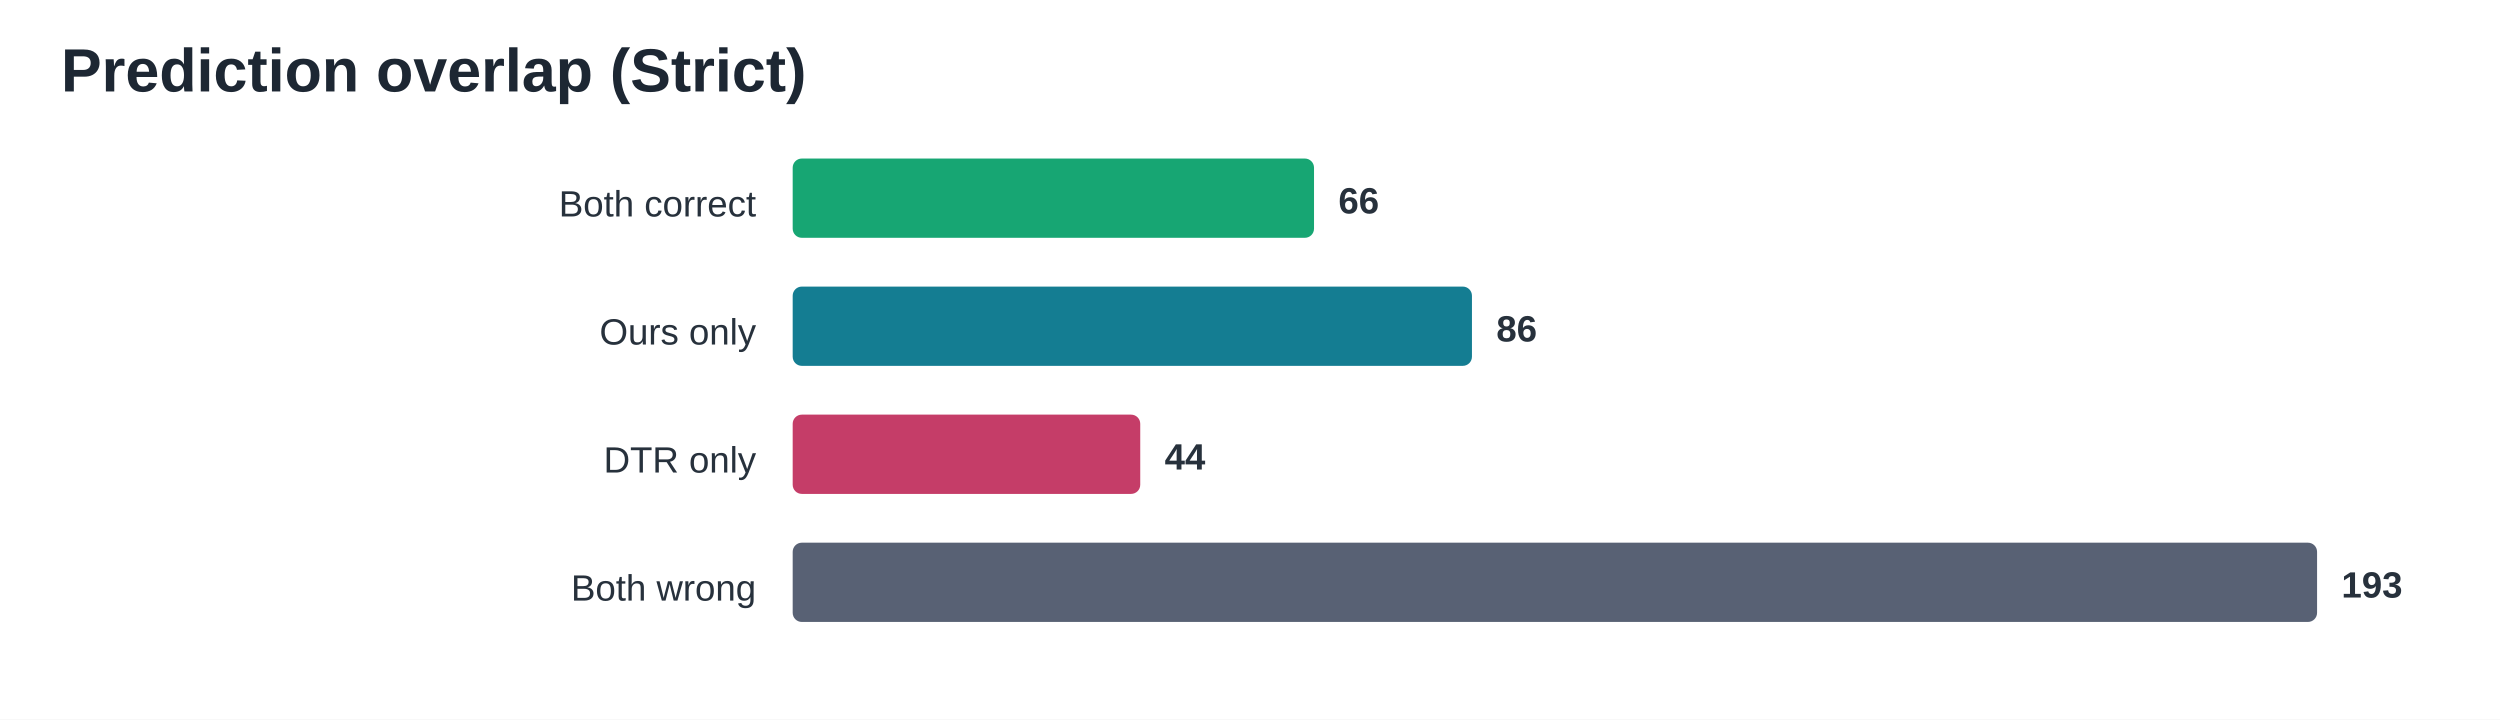
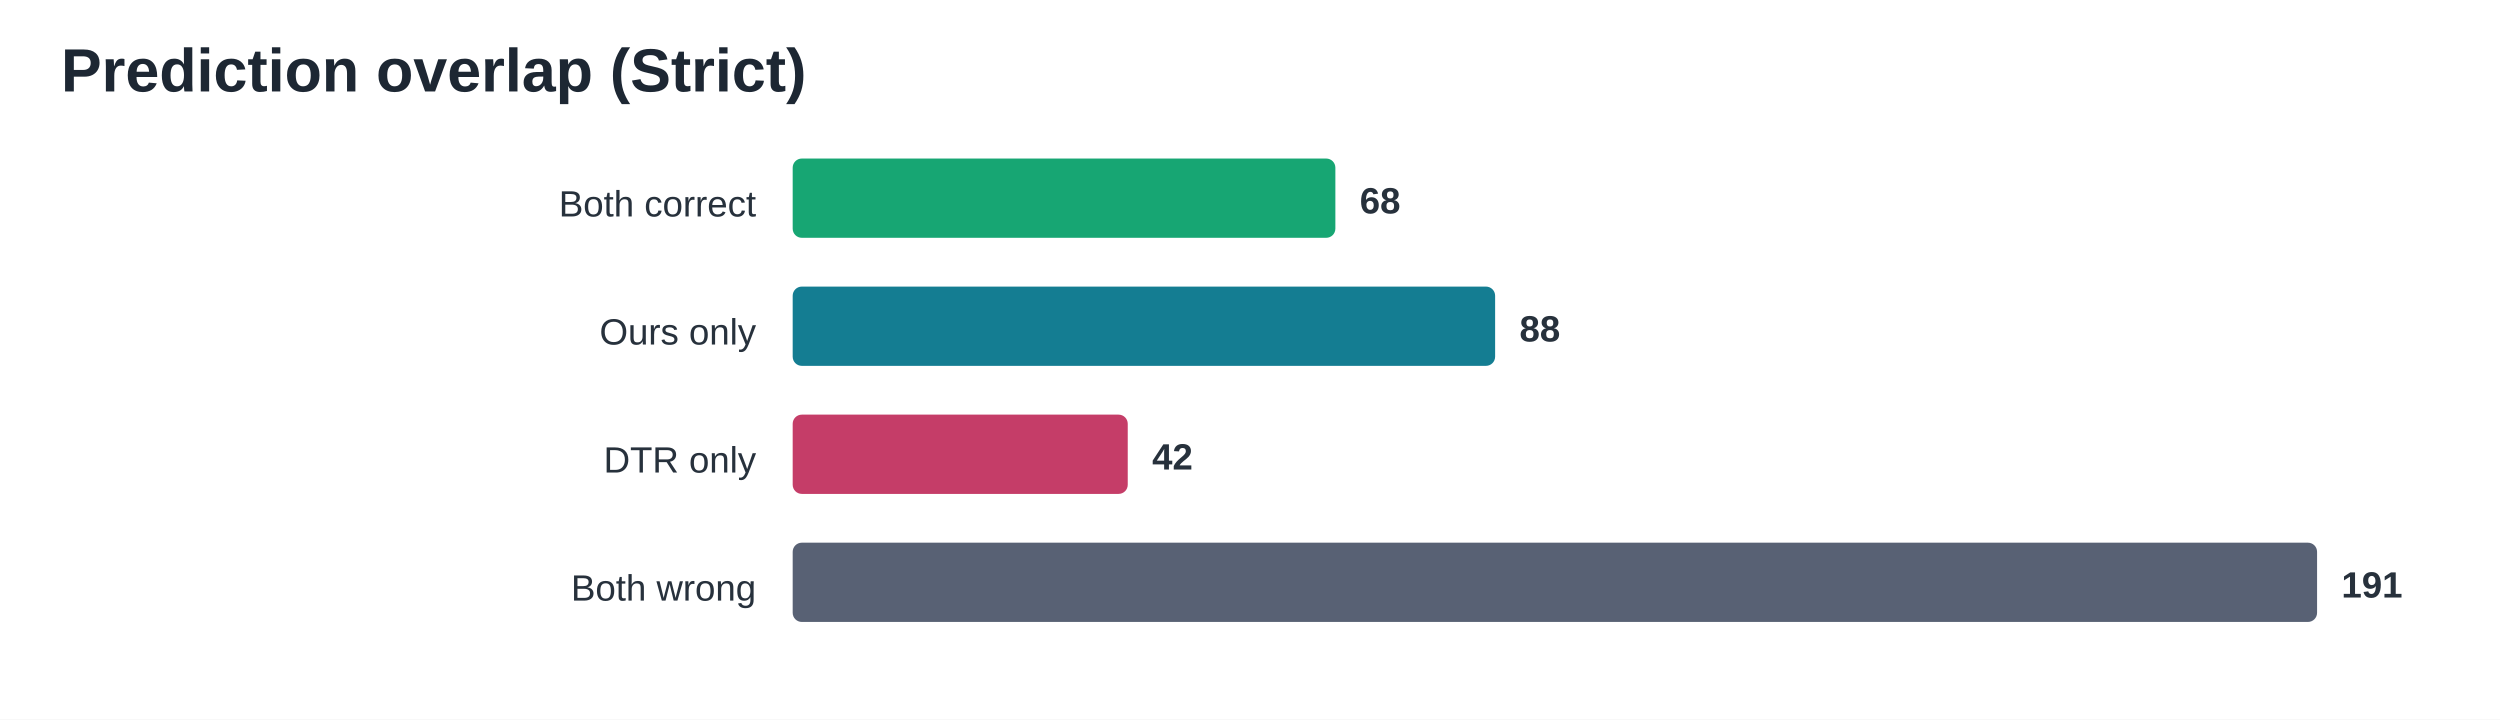
<svg xmlns="http://www.w3.org/2000/svg" width="820" height="236" viewBox="0 0 820 236">
  <rect width="100%" height="100%" fill="#ffffff" />
  <text x="20" y="30" font-family="Arial" font-size="20" font-weight="700" fill="#1d2733">Prediction overlap (Strict)</text>
  <text x="248" y="71" text-anchor="end" font-family="Arial" font-size="12" fill="#27313c">Both correct</text>
-   <rect x="260" y="52" width="171.0" height="26" rx="3" fill="#17a673" />
-   <text x="439.0" y="70" font-family="Arial" font-size="12" font-weight="700" fill="#27313c">66</text>
+   <rect x="260" y="52" width="178.0" height="26" rx="3" fill="#17a673" />
+   <text x="446.0" y="70" font-family="Arial" font-size="12" font-weight="700" fill="#27313c">68</text>
  <text x="248" y="113" text-anchor="end" font-family="Arial" font-size="12" fill="#27313c">Ours only</text>
-   <rect x="260" y="94" width="222.8" height="26" rx="3" fill="#147d92" />
-   <text x="490.8" y="112" font-family="Arial" font-size="12" font-weight="700" fill="#27313c">86</text>
+   <rect x="260" y="94" width="230.4" height="26" rx="3" fill="#147d92" />
+   <text x="498.4" y="112" font-family="Arial" font-size="12" font-weight="700" fill="#27313c">88</text>
  <text x="248" y="155" text-anchor="end" font-family="Arial" font-size="12" fill="#27313c">DTR only</text>
-   <rect x="260" y="136" width="114.0" height="26" rx="3" fill="#c53d68" />
-   <text x="382.0" y="154" font-family="Arial" font-size="12" font-weight="700" fill="#27313c">44</text>
+   <rect x="260" y="136" width="109.9" height="26" rx="3" fill="#c53d68" />
+   <text x="377.9" y="154" font-family="Arial" font-size="12" font-weight="700" fill="#27313c">42</text>
  <text x="248" y="197" text-anchor="end" font-family="Arial" font-size="12" fill="#27313c">Both wrong</text>
  <rect x="260" y="178" width="500.0" height="26" rx="3" fill="#586174" />
-   <text x="768.0" y="196" font-family="Arial" font-size="12" font-weight="700" fill="#27313c">193</text>
+   <text x="768.0" y="196" font-family="Arial" font-size="12" font-weight="700" fill="#27313c">191</text>
</svg>
